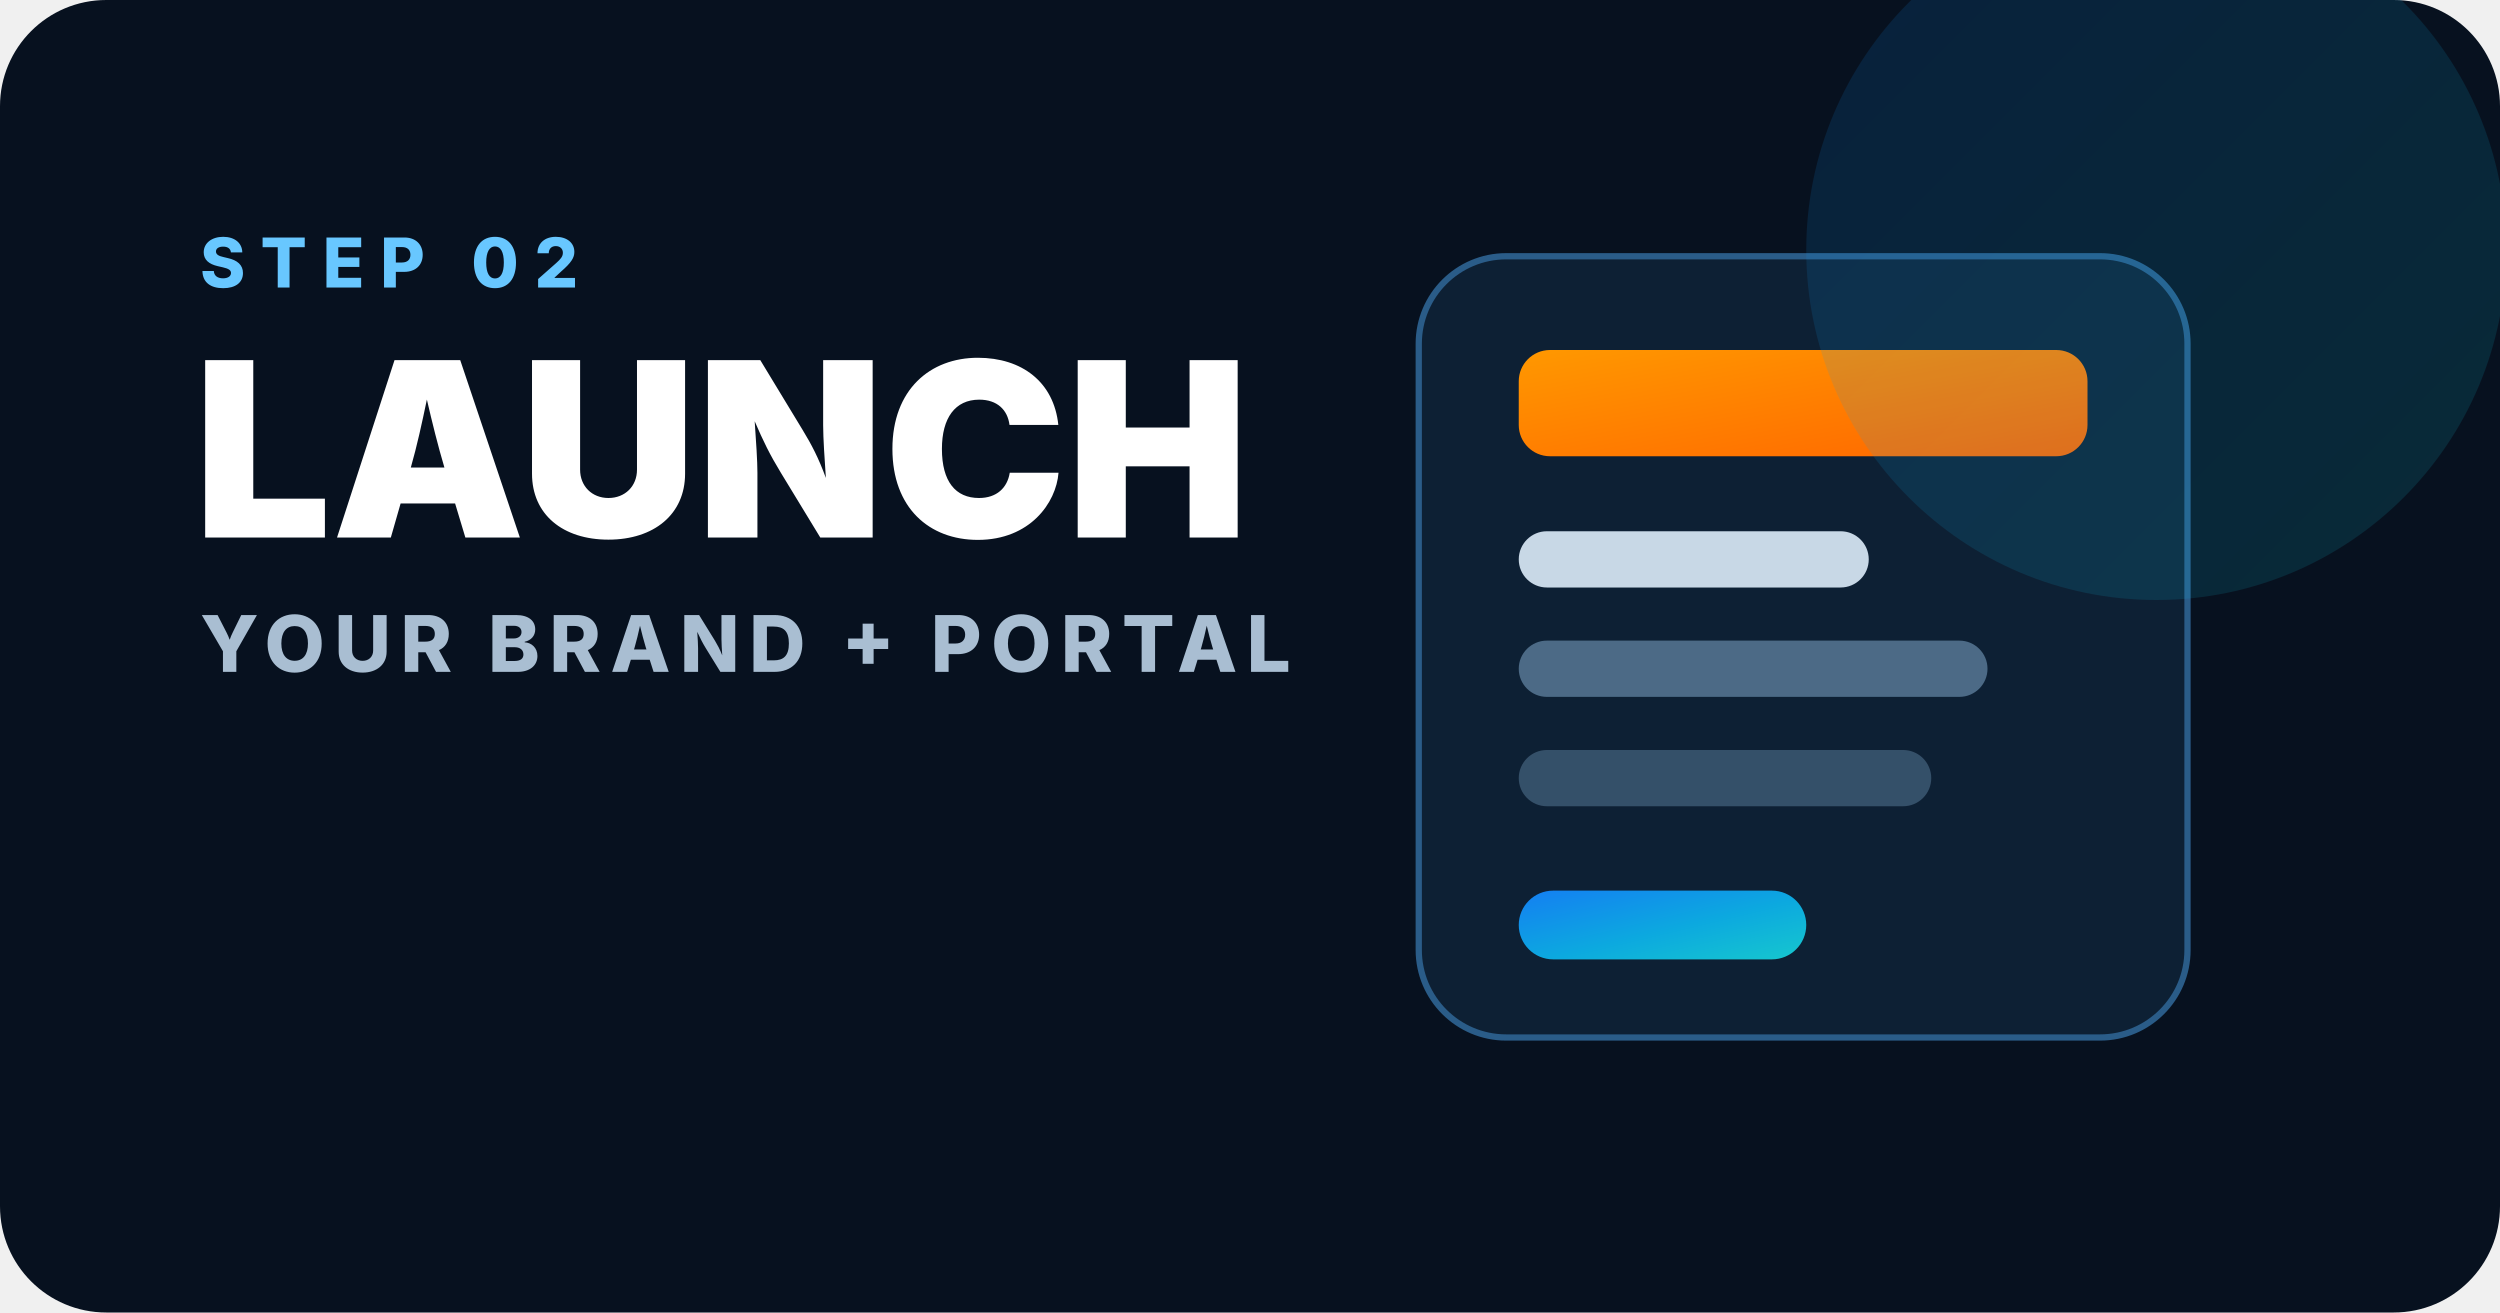
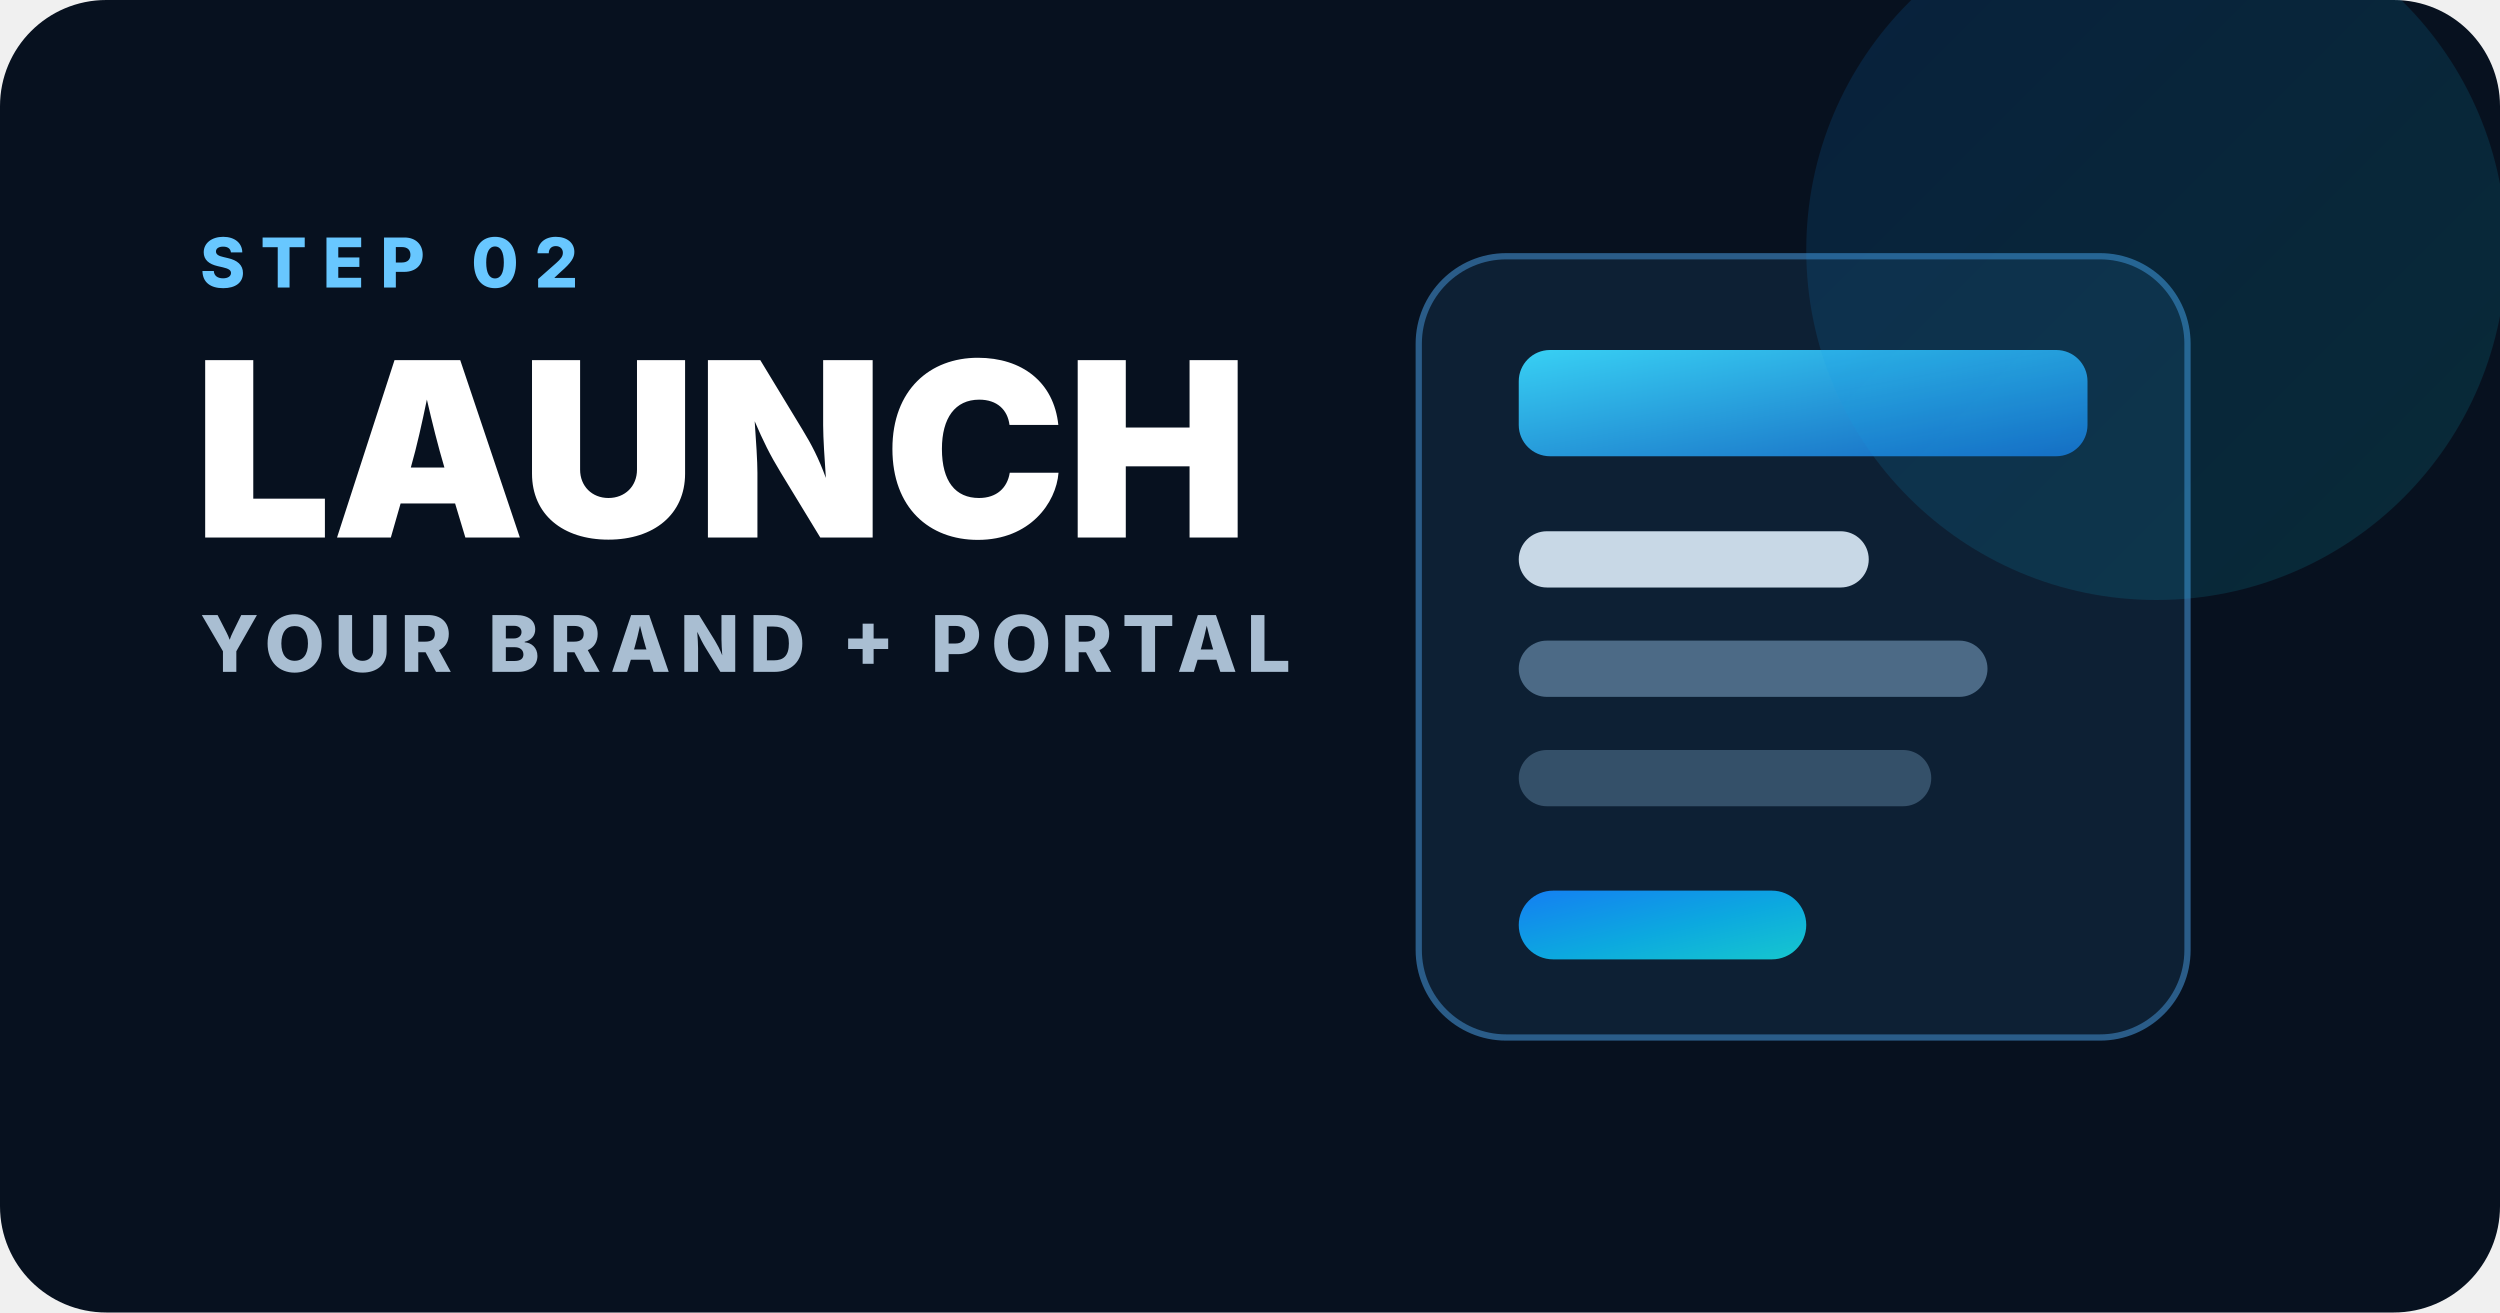
<svg xmlns="http://www.w3.org/2000/svg" viewBox="0 0 800 420" role="img" aria-labelledby="t d">
  <defs>
    <linearGradient id="g" x1="0" y1="0" x2="1" y2="1">
      <stop stop-color="#147ff2" />
      <stop offset=".55" stop-color="#0ca9df" />
      <stop offset="1" stop-color="#16c7ce" />
    </linearGradient>
    <linearGradient id="o" x1="0" y1="0" x2="1" y2="1">
-       <stop stop-color="#ff9800" />
-       <stop offset="1" stop-color="#ff6500" />
+       <stop stop-color="#38D0F4" />
+       <stop offset="1" stop-color="#1565C0" />
    </linearGradient>
  </defs>
  <rect width="800" height="420" rx="34" fill="#07111f" />
  <rect x="454" y="82" width="246" height="250" rx="28" fill="#0d2034" stroke="#2a5c88" stroke-width="2" />
  <rect x="486" y="112" width="182" height="34" rx="10" fill="url(#o)" />
  <rect x="486" y="170" width="112" height="18" rx="9" fill="#ddecfa" opacity=".9" />
  <rect x="486" y="205" width="150" height="18" rx="9" fill="#7fa8ca" opacity=".55" />
  <rect x="486" y="240" width="132" height="18" rx="9" fill="#7fa8ca" opacity=".35" />
  <rect x="486" y="285" width="92" height="22" rx="11" fill="url(#g)" />
  <circle cx="690" cy="80" r="112" fill="url(#g)" opacity=".14" />
  <text x="64" y="92" font-family="Inter,Arial,sans-serif" font-size="22" font-weight="800" fill="#68c7ff" letter-spacing="5">STEP 02</text>
  <text x="62" y="172" font-family="Inter,Arial,sans-serif" font-size="78" font-weight="900" fill="#fff">LAUNCH</text>
  <text x="64" y="215" font-family="Inter,Arial,sans-serif" font-size="25" font-weight="800" fill="#a9bed2" letter-spacing="3">YOUR BRAND + PORTAL</text>
</svg>
